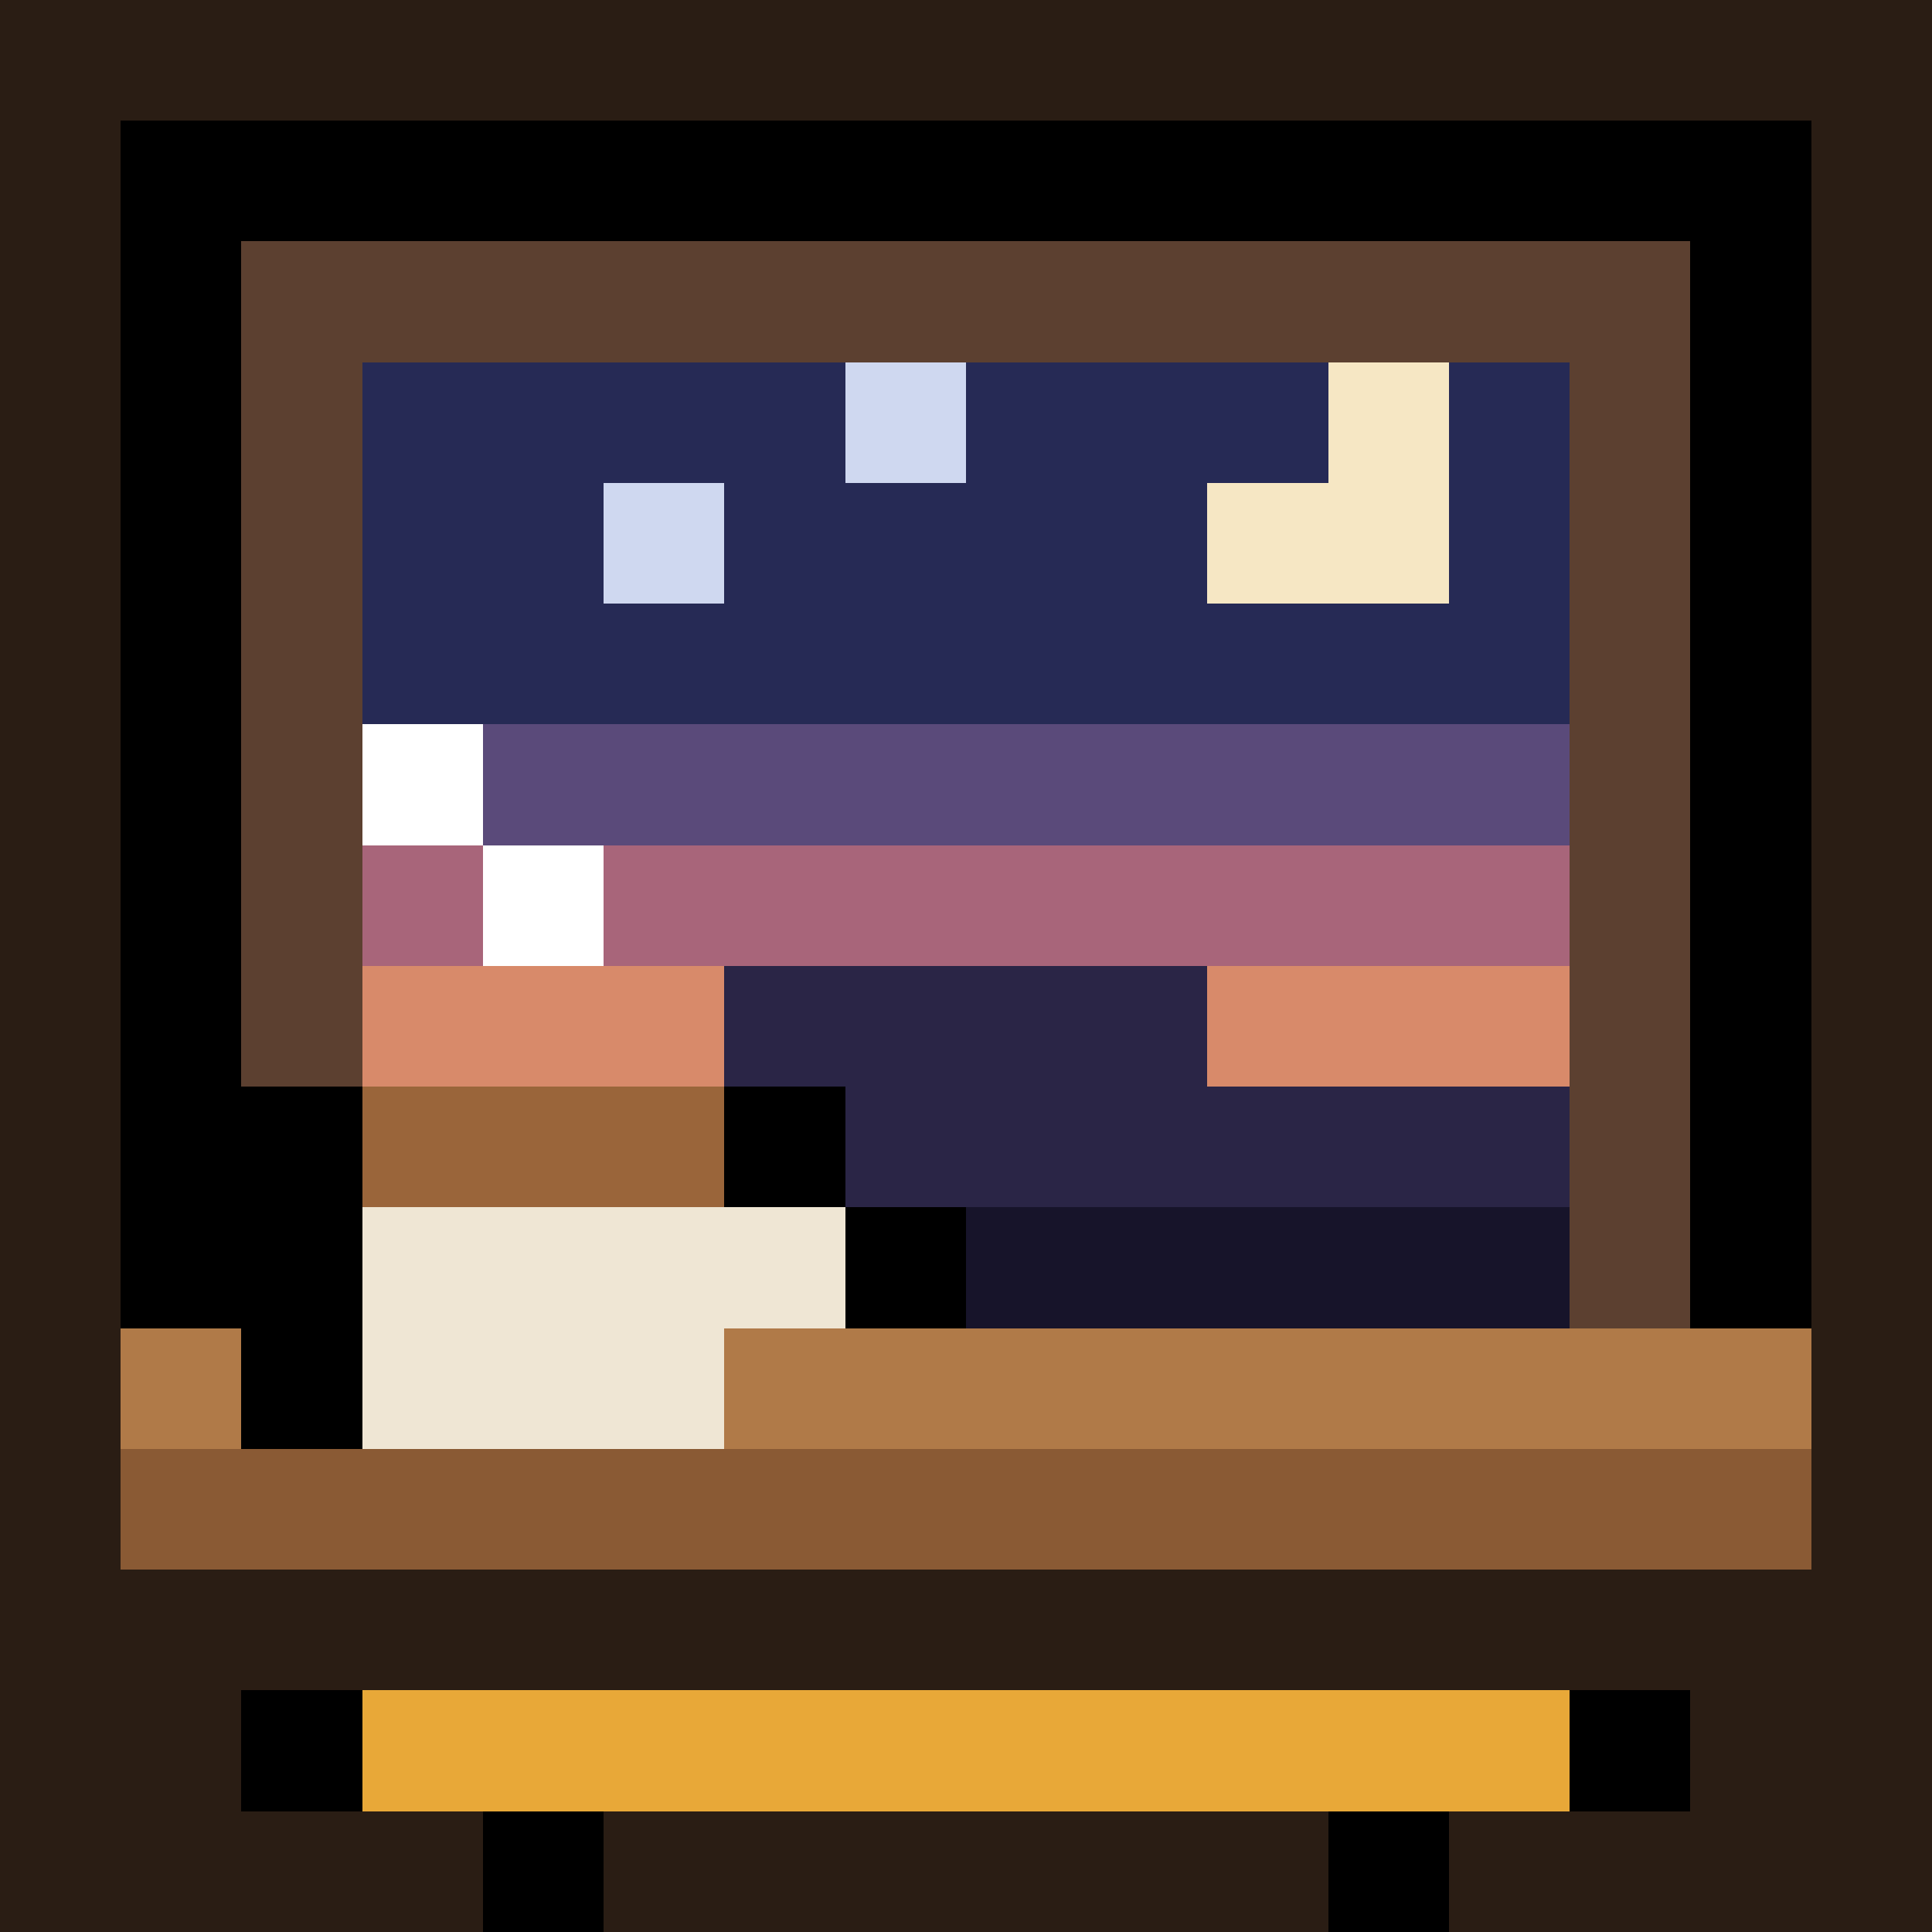
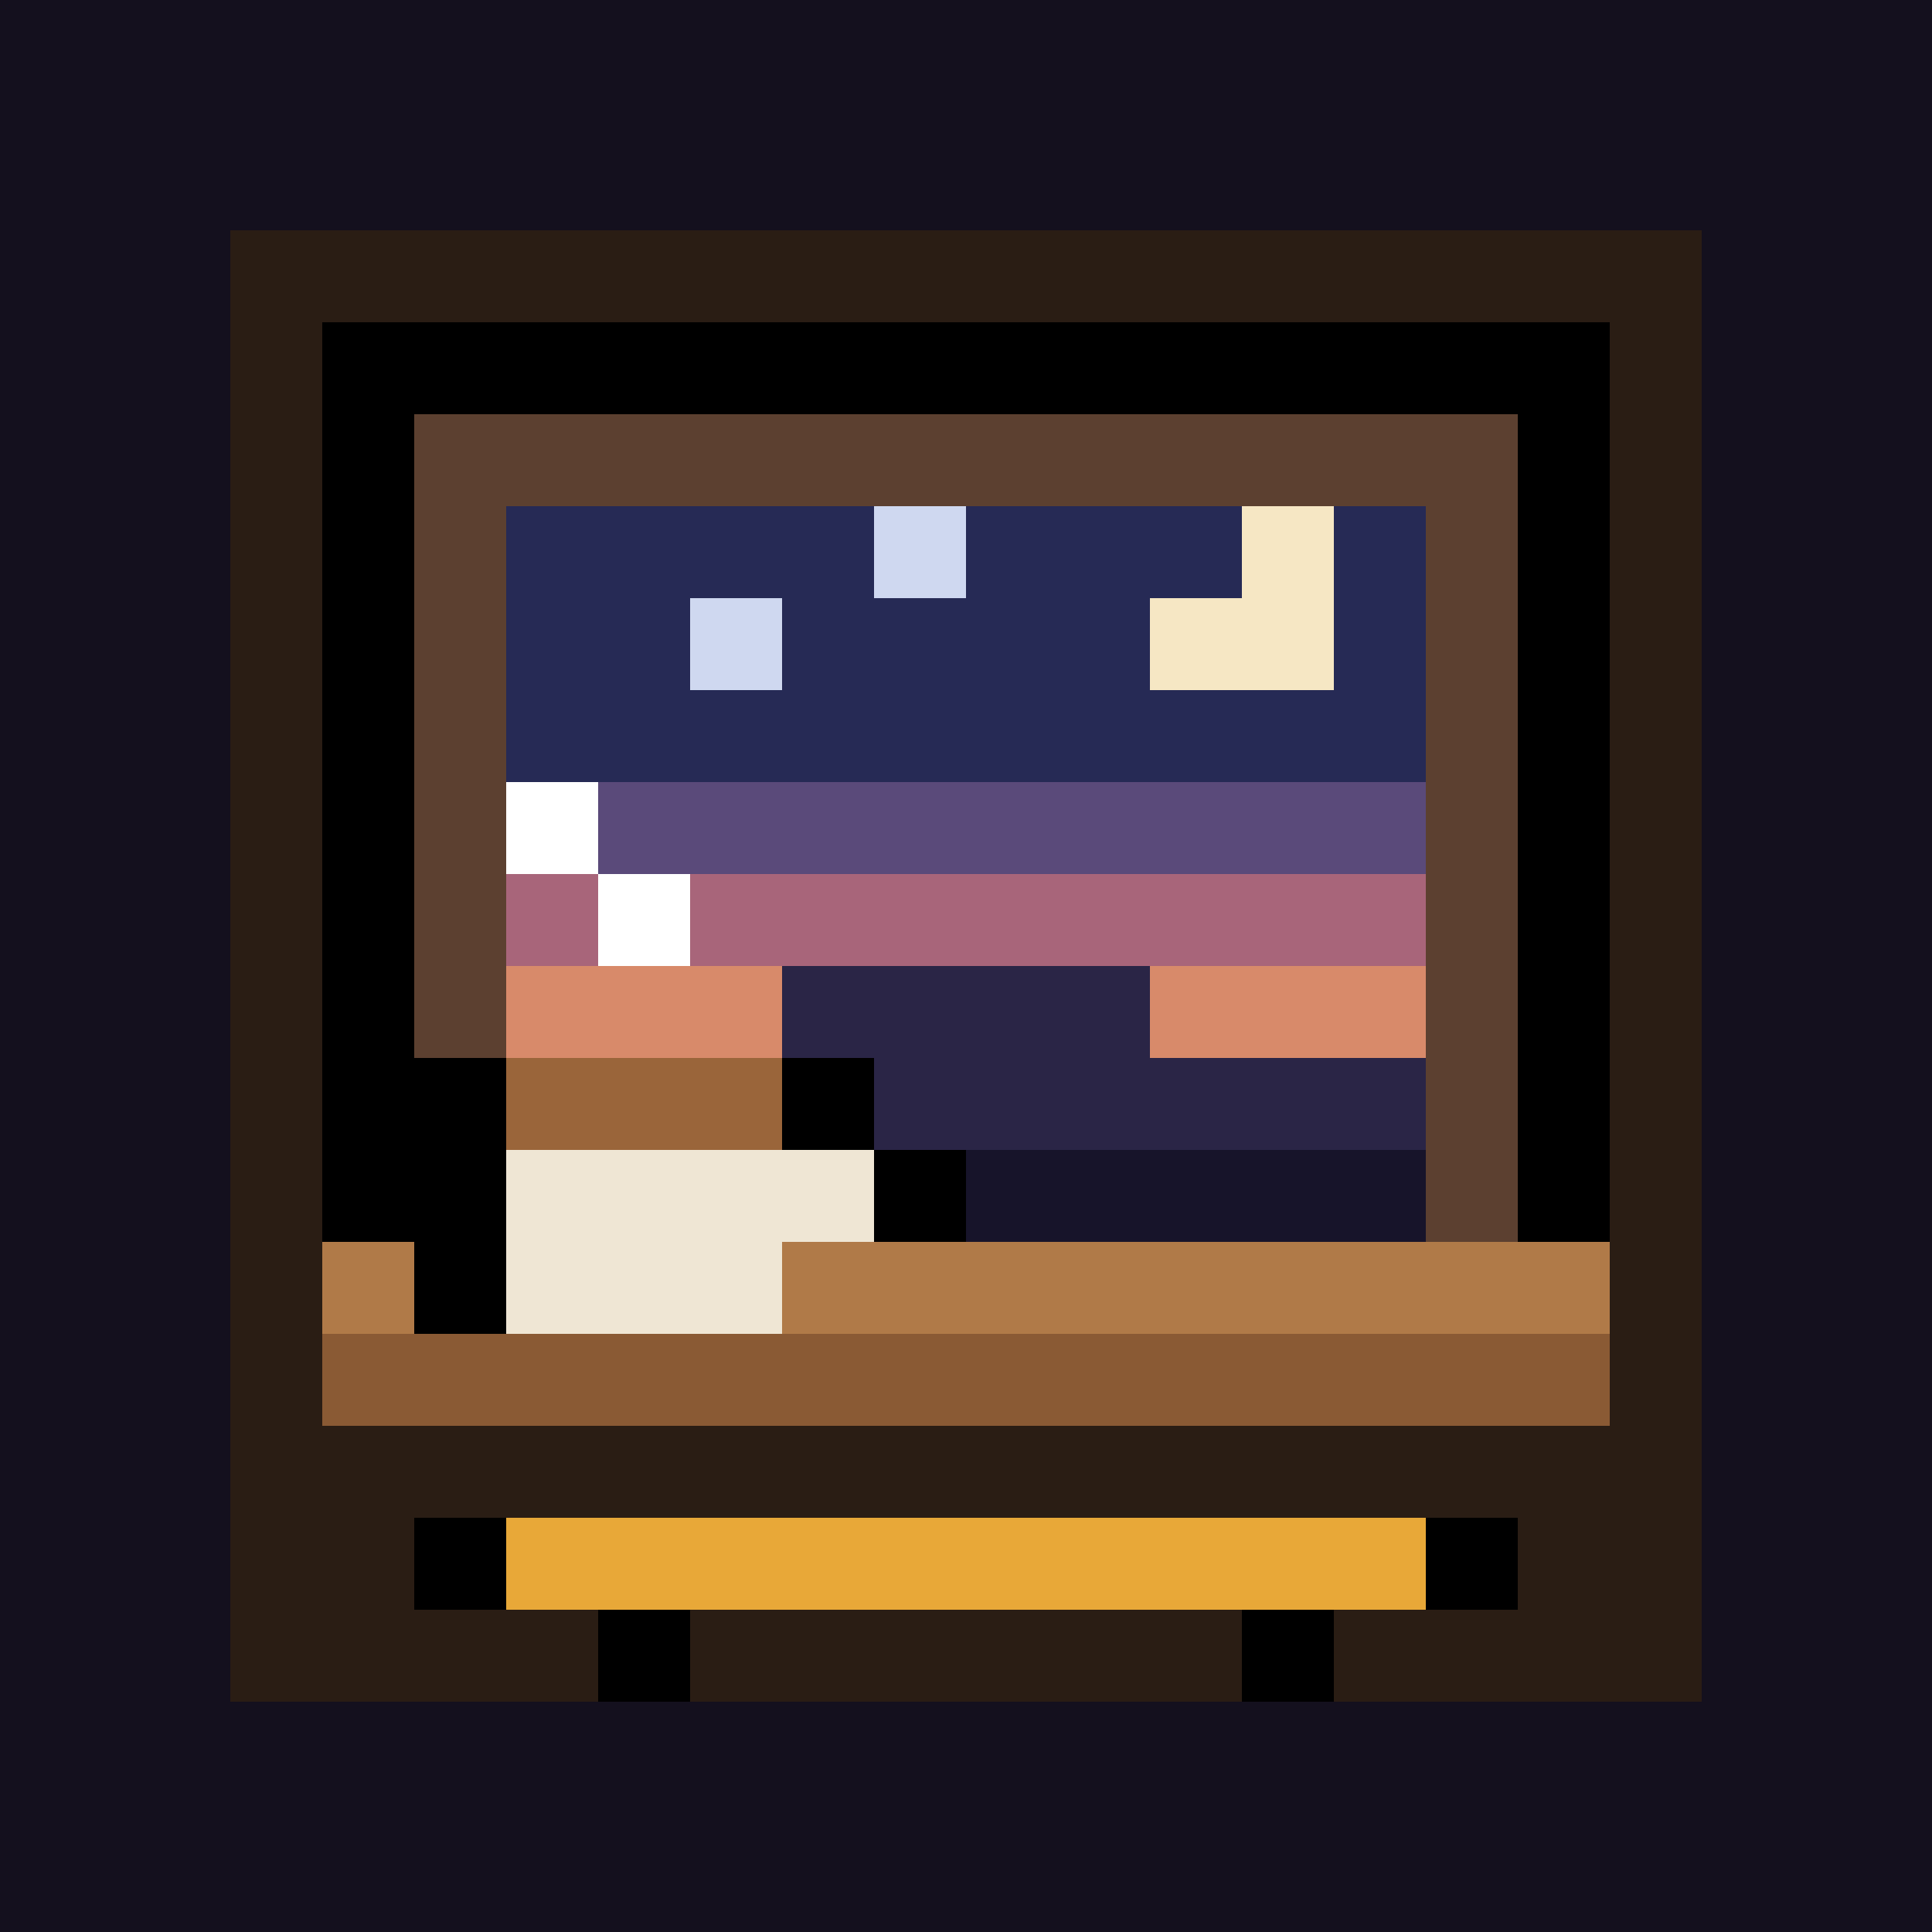
- <svg xmlns="http://www.w3.org/2000/svg" viewBox="0 0 16 16" shape-rendering="crispEdges">
+ <svg xmlns="http://www.w3.org/2000/svg" viewBox="-2.5 -2.5 21 21" shape-rendering="crispEdges">
+   <rect x="-2.5" y="-2.5" width="21" height="21" fill="#14101e" />
  <path fill="#2a1d14" d="M0 0h1v1h-1zM0 1h1v1h-1zM0 2h1v1h-1zM0 3h1v1h-1zM0 4h1v1h-1zM0 5h1v1h-1zM0 6h1v1h-1zM0 7h1v1h-1zM0 8h1v1h-1zM0 9h1v1h-1zM0 10h1v1h-1zM0 11h1v1h-1zM0 12h1v1h-1zM0 13h1v1h-1zM0 14h1v1h-1zM0 15h1v1h-1zM1 0h1v1h-1zM1 13h1v1h-1zM1 14h1v1h-1zM1 15h1v1h-1zM2 0h1v1h-1zM2 13h1v1h-1zM2 15h1v1h-1zM3 0h1v1h-1zM3 13h1v1h-1zM3 15h1v1h-1zM4 0h1v1h-1zM4 13h1v1h-1zM5 0h1v1h-1zM5 13h1v1h-1zM5 15h1v1h-1zM6 0h1v1h-1zM6 13h1v1h-1zM6 15h1v1h-1zM7 0h1v1h-1zM7 13h1v1h-1zM7 15h1v1h-1zM8 0h1v1h-1zM8 13h1v1h-1zM8 15h1v1h-1zM9 0h1v1h-1zM9 13h1v1h-1zM9 15h1v1h-1zM10 0h1v1h-1zM10 13h1v1h-1zM10 15h1v1h-1zM11 0h1v1h-1zM11 13h1v1h-1zM12 0h1v1h-1zM12 13h1v1h-1zM12 15h1v1h-1zM13 0h1v1h-1zM13 13h1v1h-1zM13 15h1v1h-1zM14 0h1v1h-1zM14 13h1v1h-1zM14 14h1v1h-1zM14 15h1v1h-1zM15 0h1v1h-1zM15 1h1v1h-1zM15 2h1v1h-1zM15 3h1v1h-1zM15 4h1v1h-1zM15 5h1v1h-1zM15 6h1v1h-1zM15 7h1v1h-1zM15 8h1v1h-1zM15 9h1v1h-1zM15 10h1v1h-1zM15 11h1v1h-1zM15 12h1v1h-1zM15 13h1v1h-1zM15 14h1v1h-1zM15 15h1v1h-1z" />
  <path fill="#000" d="M1 1h1v1h-1zM1 2h1v1h-1zM1 3h1v1h-1zM1 4h1v1h-1zM1 5h1v1h-1zM1 6h1v1h-1zM1 7h1v1h-1zM1 8h1v1h-1zM1 9h1v1h-1zM1 10h1v1h-1zM2 1h1v1h-1zM2 9h1v1h-1zM2 10h1v1h-1zM2 11h1v1h-1zM2 14h1v1h-1zM3 1h1v1h-1zM4 1h1v1h-1zM4 15h1v1h-1zM5 1h1v1h-1zM6 1h1v1h-1zM6 9h1v1h-1zM7 1h1v1h-1zM7 10h1v1h-1zM8 1h1v1h-1zM9 1h1v1h-1zM10 1h1v1h-1zM11 1h1v1h-1zM11 15h1v1h-1zM12 1h1v1h-1zM13 1h1v1h-1zM13 14h1v1h-1zM14 1h1v1h-1zM14 2h1v1h-1zM14 3h1v1h-1zM14 4h1v1h-1zM14 5h1v1h-1zM14 6h1v1h-1zM14 7h1v1h-1zM14 8h1v1h-1zM14 9h1v1h-1zM14 10h1v1h-1z" />
  <path fill="#b07a48" d="M1 11h1v1h-1zM6 11h1v1h-1zM7 11h1v1h-1zM8 11h1v1h-1zM9 11h1v1h-1zM10 11h1v1h-1zM11 11h1v1h-1zM12 11h1v1h-1zM13 11h1v1h-1zM14 11h1v1h-1z" />
  <path fill="#8a5a34" d="M1 12h1v1h-1zM2 12h1v1h-1zM3 12h1v1h-1zM4 12h1v1h-1zM5 12h1v1h-1zM6 12h1v1h-1zM7 12h1v1h-1zM8 12h1v1h-1zM9 12h1v1h-1zM10 12h1v1h-1zM11 12h1v1h-1zM12 12h1v1h-1zM13 12h1v1h-1zM14 12h1v1h-1z" />
  <path fill="#5c4030" d="M2 2h1v1h-1zM2 3h1v1h-1zM2 4h1v1h-1zM2 5h1v1h-1zM2 6h1v1h-1zM2 7h1v1h-1zM2 8h1v1h-1zM3 2h1v1h-1zM4 2h1v1h-1zM5 2h1v1h-1zM6 2h1v1h-1zM7 2h1v1h-1zM8 2h1v1h-1zM9 2h1v1h-1zM10 2h1v1h-1zM11 2h1v1h-1zM12 2h1v1h-1zM13 2h1v1h-1zM13 3h1v1h-1zM13 4h1v1h-1zM13 5h1v1h-1zM13 6h1v1h-1zM13 7h1v1h-1zM13 8h1v1h-1zM13 9h1v1h-1zM13 10h1v1h-1z" />
  <path fill="#262a55" d="M3 3h1v1h-1zM3 4h1v1h-1zM3 5h1v1h-1zM4 3h1v1h-1zM4 4h1v1h-1zM4 5h1v1h-1zM5 3h1v1h-1zM5 5h1v1h-1zM6 3h1v1h-1zM6 4h1v1h-1zM6 5h1v1h-1zM7 4h1v1h-1zM7 5h1v1h-1zM8 3h1v1h-1zM8 4h1v1h-1zM8 5h1v1h-1zM9 3h1v1h-1zM9 4h1v1h-1zM9 5h1v1h-1zM10 3h1v1h-1zM10 5h1v1h-1zM11 5h1v1h-1zM12 3h1v1h-1zM12 4h1v1h-1zM12 5h1v1h-1z" />
  <path fill="#fff" d="M3 6h1v1h-1zM4 7h1v1h-1z" />
  <path fill="#a8657a" d="M3 7h1v1h-1zM5 7h1v1h-1zM6 7h1v1h-1zM7 7h1v1h-1zM8 7h1v1h-1zM9 7h1v1h-1zM10 7h1v1h-1zM11 7h1v1h-1zM12 7h1v1h-1z" />
  <path fill="#d88a6a" d="M3 8h1v1h-1zM4 8h1v1h-1zM5 8h1v1h-1zM10 8h1v1h-1zM11 8h1v1h-1zM12 8h1v1h-1z" />
  <path fill="#9a653a" d="M3 9h1v1h-1zM4 9h1v1h-1zM5 9h1v1h-1z" />
  <path fill="#efe6d4" d="M3 10h1v1h-1zM3 11h1v1h-1zM4 10h1v1h-1zM4 11h1v1h-1zM5 10h1v1h-1zM5 11h1v1h-1zM6 10h1v1h-1z" />
  <path fill="#e8a838" d="M3 14h1v1h-1zM4 14h1v1h-1zM5 14h1v1h-1zM6 14h1v1h-1zM7 14h1v1h-1zM8 14h1v1h-1zM9 14h1v1h-1zM10 14h1v1h-1zM11 14h1v1h-1zM12 14h1v1h-1z" />
  <path fill="#5a4a7a" d="M4 6h1v1h-1zM5 6h1v1h-1zM6 6h1v1h-1zM7 6h1v1h-1zM8 6h1v1h-1zM9 6h1v1h-1zM10 6h1v1h-1zM11 6h1v1h-1zM12 6h1v1h-1z" />
  <path fill="#cfd8f0" d="M5 4h1v1h-1zM7 3h1v1h-1z" />
  <path fill="#2a2546" d="M6 8h1v1h-1zM7 8h1v1h-1zM7 9h1v1h-1zM8 8h1v1h-1zM8 9h1v1h-1zM9 8h1v1h-1zM9 9h1v1h-1zM10 9h1v1h-1zM11 9h1v1h-1zM12 9h1v1h-1z" />
  <path fill="#17142a" d="M8 10h1v1h-1zM9 10h1v1h-1zM10 10h1v1h-1zM11 10h1v1h-1zM12 10h1v1h-1z" />
  <path fill="#f6e7c4" d="M10 4h1v1h-1zM11 3h1v1h-1zM11 4h1v1h-1z" />
</svg>
